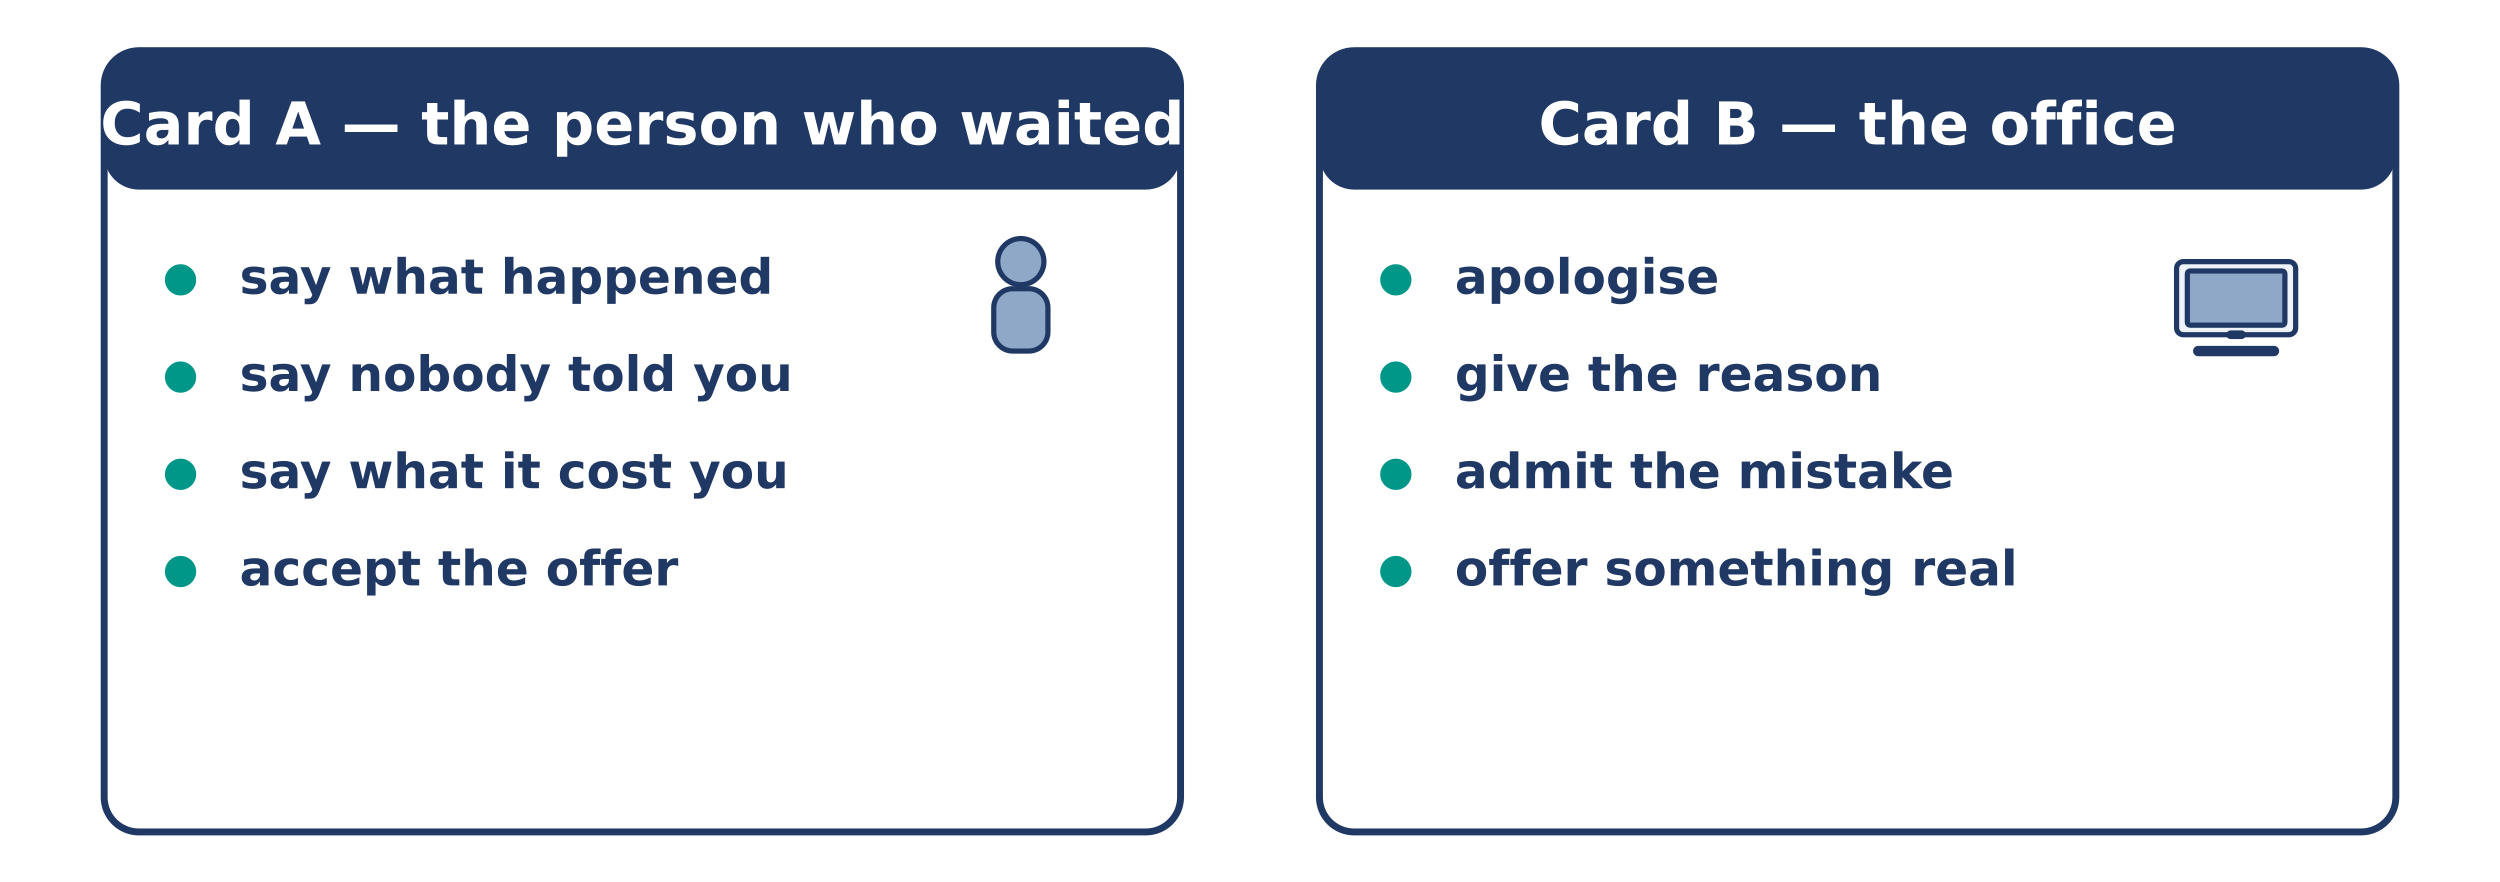
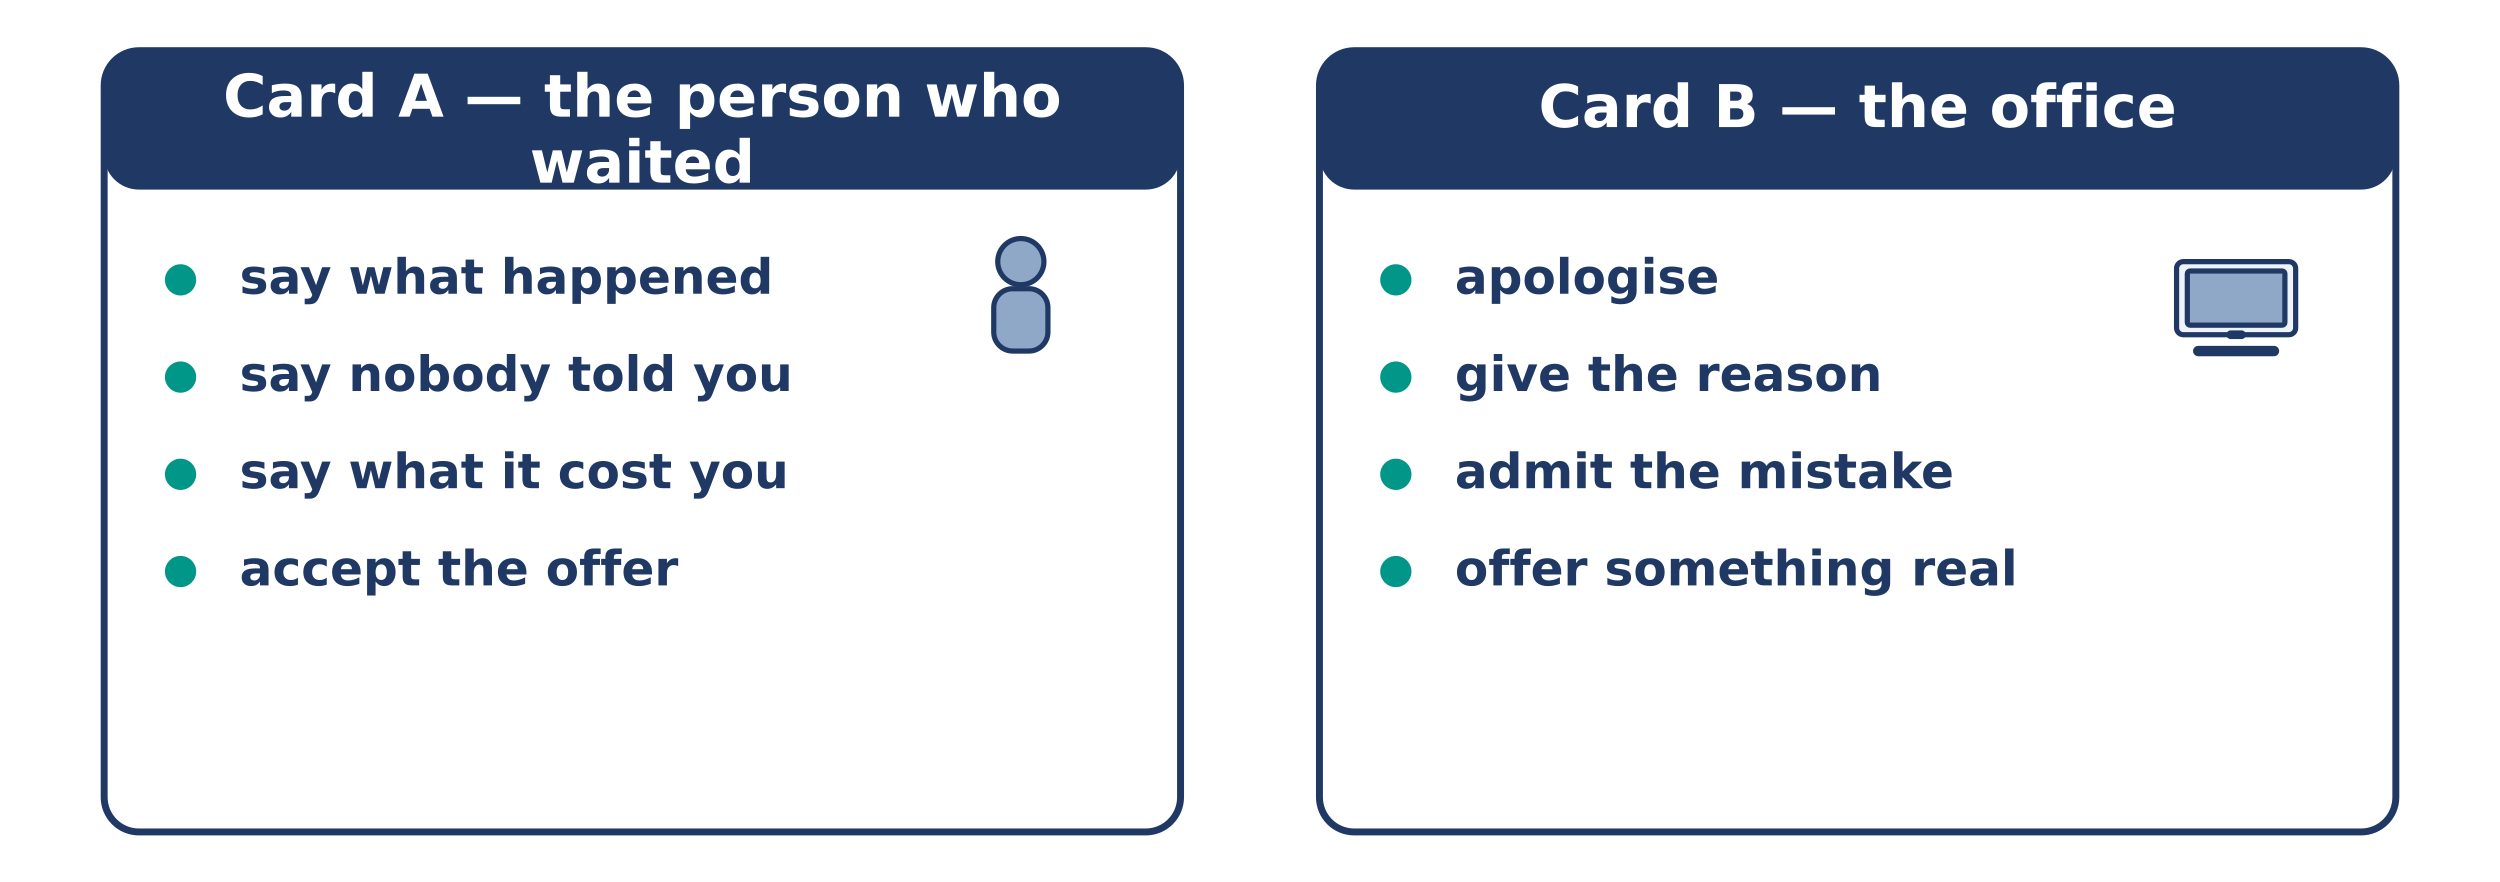
<svg xmlns="http://www.w3.org/2000/svg" width="1440" height="508" viewBox="0 0 1440 508">
  <rect width="1440" height="508" fill="#FFFFFF" />
  <rect x="60.0" y="29.2" width="620.0" height="450.0" rx="20" fill="#FFFFFF" stroke="#1F3864" stroke-width="4" />
  <rect x="60.0" y="29.2" width="620.0" height="80.0" rx="20" fill="#1F3864" stroke="none" stroke-width="0" />
-   <text x="370.0" y="83.2" font-family="DejaVu Sans" font-size="34" font-weight="bold" fill="#FFFFFF" text-anchor="middle">Card A — the person who waited</text>
+   <text x="370.0" y="67.2" font-family="DejaVu Sans" font-size="34" font-weight="bold" fill="#FFFFFF" text-anchor="middle">Card A — the person who</text>
+   <text x="370.0" y="105.2" font-family="DejaVu Sans" font-size="34" font-weight="bold" fill="#FFFFFF" text-anchor="middle">waited</text>
  <circle cx="588.0" cy="150.7" r="13.3" fill="#8FA8C8" stroke="#1F3864" stroke-width="3" />
  <rect x="572.4" y="166.3" width="31.2" height="35.9" rx="10.92" fill="#8FA8C8" stroke="#1F3864" stroke-width="3" />
  <circle cx="104.0" cy="161.2" r="9.0" fill="#009688" stroke="#1F3864" stroke-width="0" />
  <text x="138.0" y="169.2" font-family="DejaVu Sans" font-size="28" font-weight="bold" fill="#1F3864" text-anchor="start">say what happened</text>
  <circle cx="104.0" cy="217.2" r="9.0" fill="#009688" stroke="#1F3864" stroke-width="0" />
  <text x="138.0" y="225.2" font-family="DejaVu Sans" font-size="28" font-weight="bold" fill="#1F3864" text-anchor="start">say nobody told you</text>
  <circle cx="104.0" cy="273.2" r="9.0" fill="#009688" stroke="#1F3864" stroke-width="0" />
  <text x="138.0" y="281.2" font-family="DejaVu Sans" font-size="28" font-weight="bold" fill="#1F3864" text-anchor="start">say what it cost you</text>
  <circle cx="104.0" cy="329.2" r="9.0" fill="#009688" stroke="#1F3864" stroke-width="0" />
  <text x="138.0" y="337.2" font-family="DejaVu Sans" font-size="28" font-weight="bold" fill="#1F3864" text-anchor="start">accept the offer</text>
  <rect x="760.0" y="29.2" width="620.0" height="450.0" rx="20" fill="#FFFFFF" stroke="#1F3864" stroke-width="4" />
  <rect x="760.0" y="29.2" width="620.0" height="80.0" rx="20" fill="#1F3864" stroke="none" stroke-width="0" />
-   <text x="1070.0" y="83.2" font-family="DejaVu Sans" font-size="34" font-weight="bold" fill="#FFFFFF" text-anchor="middle">Card B — the office</text>
+   <text x="1070.0" y="73.2" font-family="DejaVu Sans" font-size="34" font-weight="bold" fill="#FFFFFF" text-anchor="middle">Card B — the office</text>
  <rect x="1253.7" y="150.7" width="68.6" height="42.1" rx="3.9" fill="#EEF3F9" stroke="#1F3864" stroke-width="3" />
  <rect x="1259.9" y="156.1" width="56.2" height="31.2" rx="1.56" fill="#8FA8C8" stroke="#1F3864" stroke-width="3" />
  <line x1="1284.9" y1="192.8" x2="1291.1" y2="192.8" stroke="#1F3864" stroke-width="5" stroke-linecap="round" />
  <line x1="1266.2" y1="202.2" x2="1309.8" y2="202.2" stroke="#1F3864" stroke-width="6" stroke-linecap="round" />
  <circle cx="804.0" cy="161.2" r="9.0" fill="#009688" stroke="#1F3864" stroke-width="0" />
  <text x="838.0" y="169.2" font-family="DejaVu Sans" font-size="28" font-weight="bold" fill="#1F3864" text-anchor="start">apologise</text>
  <circle cx="804.0" cy="217.2" r="9.0" fill="#009688" stroke="#1F3864" stroke-width="0" />
  <text x="838.0" y="225.2" font-family="DejaVu Sans" font-size="28" font-weight="bold" fill="#1F3864" text-anchor="start">give the reason</text>
  <circle cx="804.0" cy="273.2" r="9.0" fill="#009688" stroke="#1F3864" stroke-width="0" />
  <text x="838.0" y="281.2" font-family="DejaVu Sans" font-size="28" font-weight="bold" fill="#1F3864" text-anchor="start">admit the mistake</text>
  <circle cx="804.0" cy="329.2" r="9.0" fill="#009688" stroke="#1F3864" stroke-width="0" />
  <text x="838.0" y="337.2" font-family="DejaVu Sans" font-size="28" font-weight="bold" fill="#1F3864" text-anchor="start">offer something real</text>
</svg>
